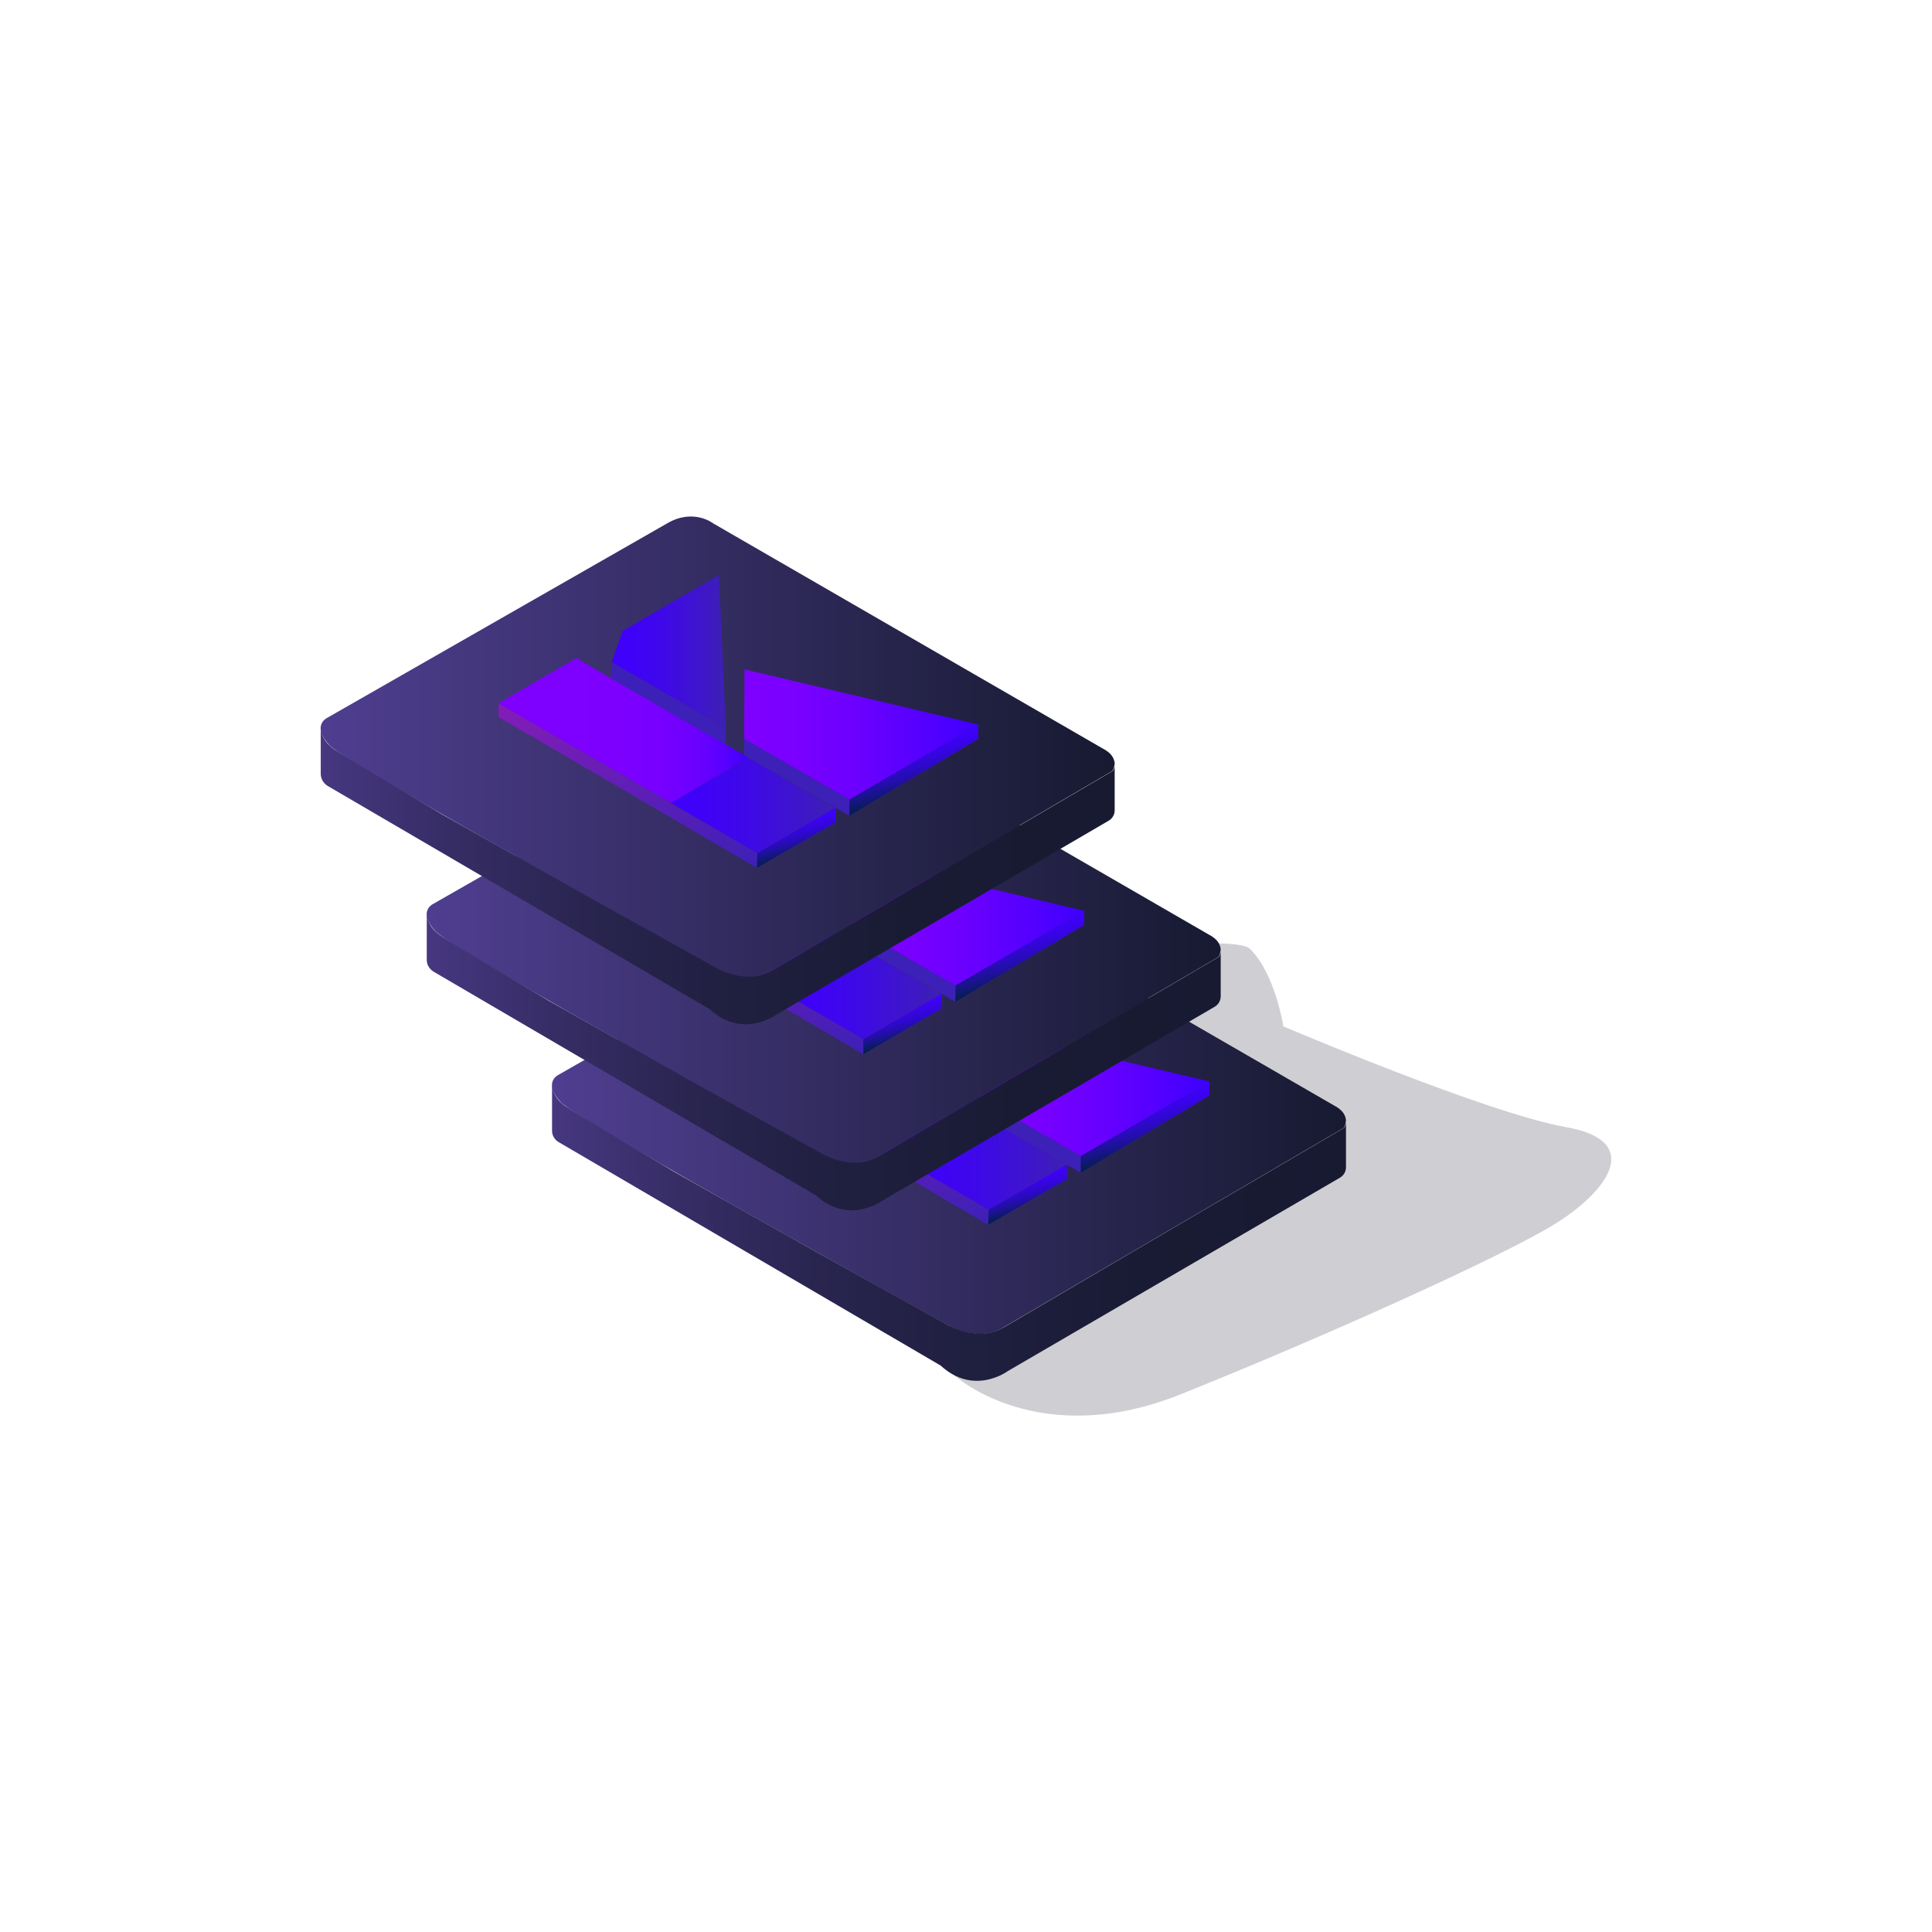
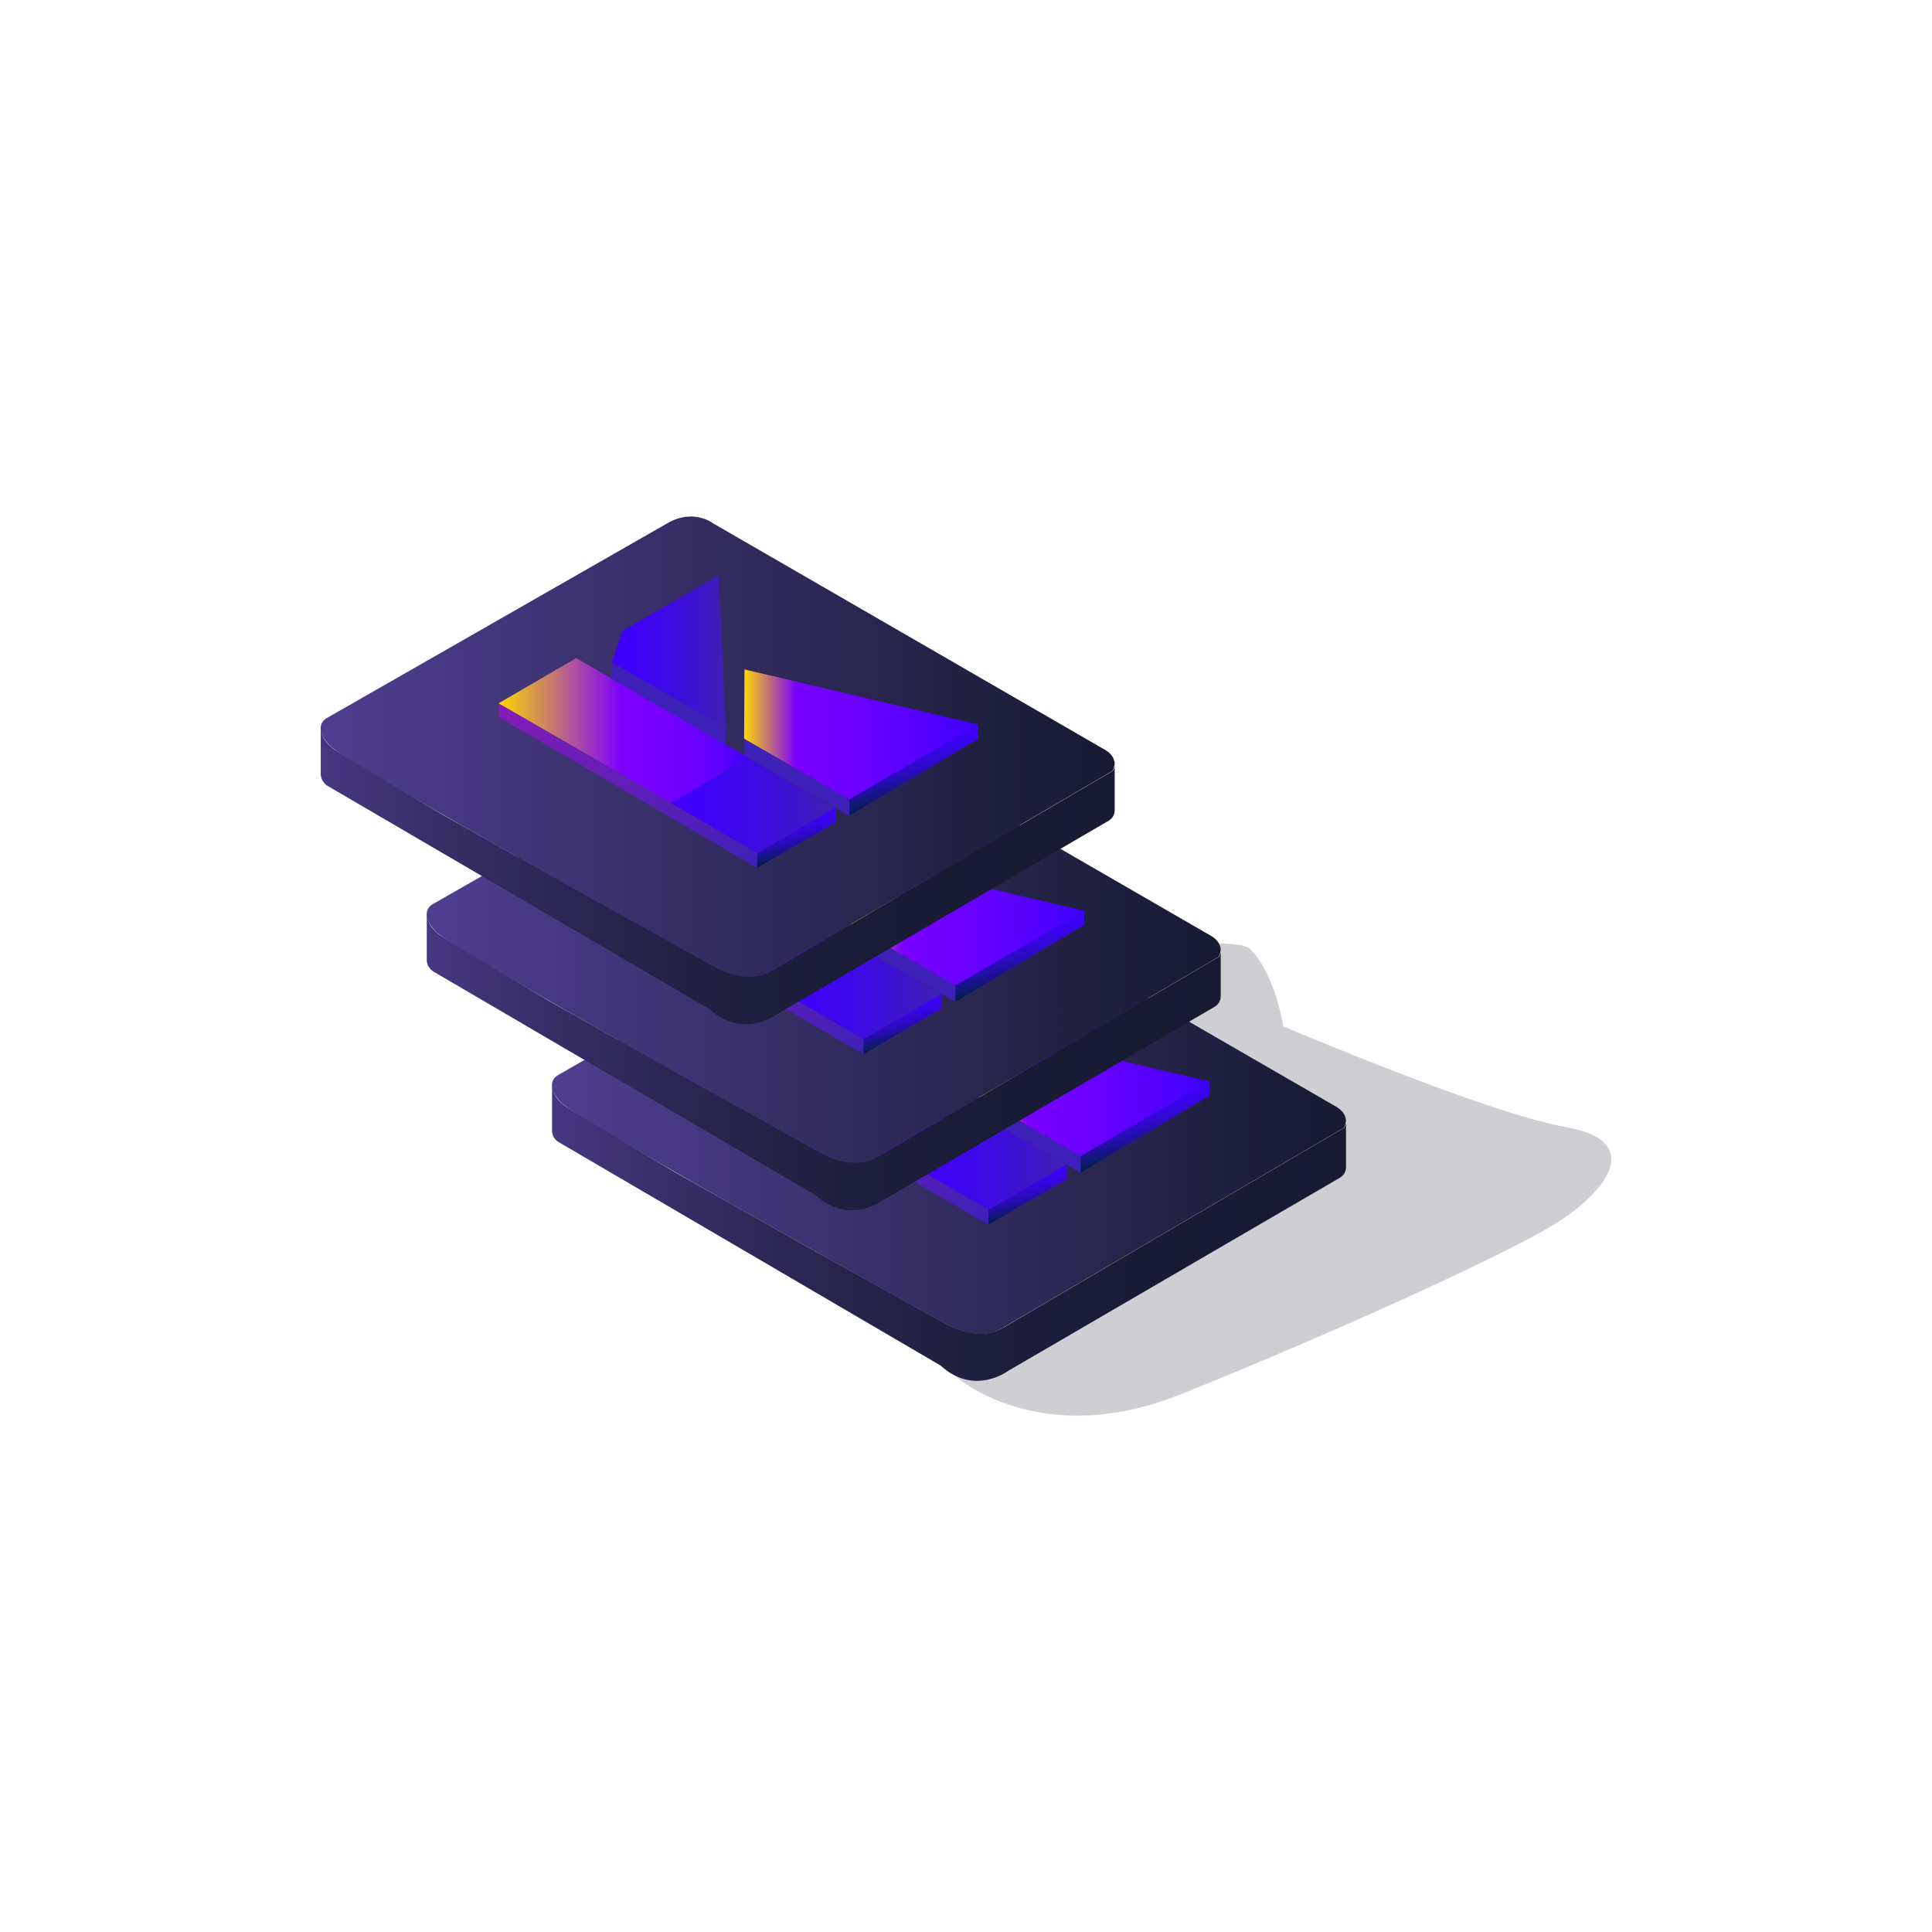
<svg xmlns="http://www.w3.org/2000/svg" version="1.1" id="Capa_1" x="0px" y="0px" viewBox="6 -6 512 512" style="enable-background:new 6 -6 512 512;" xml:space="preserve">
  <style type="text/css">
	.st0{opacity:0.2;fill:#11081C;}
	.st1{fill:url(#SVGID_1_);}
	.st2{fill:url(#SVGID_2_);}
	.st3{fill:url(#SVGID_3_);}
	.st4{fill:url(#SVGID_4_);}
	.st5{fill:url(#SVGID_5_);}
	.st6{fill:url(#SVGID_6_);}
	.st7{fill:url(#SVGID_7_);}
	.st8{fill:#3D20B7;}
	.st9{fill:url(#SVGID_8_);}
	.st10{fill:url(#SVGID_9_);}
	.st11{fill:url(#SVGID_10_);}
	.st12{fill:url(#SVGID_11_);}
	.st13{fill:url(#SVGID_12_);}
	.st14{fill:url(#SVGID_13_);}
	.st15{fill:url(#SVGID_14_);}
	.st16{fill:url(#SVGID_15_);}
	.st17{fill:url(#SVGID_16_);}
	.st18{fill:url(#SVGID_17_);}
	.st19{fill:url(#SVGID_18_);}
	.st20{fill:url(#SVGID_19_);}
	.st21{fill:url(#SVGID_20_);}
	.st22{fill:url(#SVGID_21_);}
	.st23{fill:url(#SVGID_22_);}
	.st24{fill:url(#SVGID_23_);}
	.st25{fill:url(#SVGID_24_);}
	.st26{fill:url(#SVGID_25_);}
	.st27{fill:url(#SVGID_26_);}
	.st28{fill:url(#SVGID_27_);}
	.st29{fill:none;stroke:url(#SVGID_28_);stroke-width:3;stroke-linecap:round;stroke-linejoin:round;stroke-miterlimit:10;}
</style>
  <g>
    <path class="st0" d="M259.2,358.7c0,0,22,19.9,59.7,4.8c37.7-15.1,84.5-36.2,98.8-44.9c14.2-8.7,24.3-22.2,3.3-25.9   S346.1,266,346.1,266s-2.1-13.8-8.8-20.5s-115.1,11.3-115.1,11.3l-51,29.1L259.2,358.7z" />
    <g>
      <g>
        <g>
          <linearGradient id="SVGID_1_" gradientUnits="userSpaceOnUse" x1="152.306" y1="286.411" x2="362.649" y2="286.411">
            <stop offset="0" style="stop-color:#4F3E90" />
            <stop offset="1" style="stop-color:#171A31" />
          </linearGradient>
          <path class="st1" d="M153.9,278.9c0,0-4.1,2,0.7,7.2c4.7,5.1,103.4,59.5,103.4,59.5s8.1,4.3,14.2,0l89.9-52.7      c0,0,2.3-3.4-2.5-5.9l-103.3-59.7c0,0-5.2-4.1-12.2,0C237.2,231.3,153.9,278.9,153.9,278.9z" />
          <linearGradient id="SVGID_2_" gradientUnits="userSpaceOnUse" x1="152.306" y1="320.673" x2="362.695" y2="320.673">
            <stop offset="0" style="stop-color:#463780" />
            <stop offset="0.143" style="stop-color:#382E68" />
            <stop offset="0.331" style="stop-color:#292550" />
            <stop offset="0.529" style="stop-color:#1F1F3F" />
            <stop offset="0.743" style="stop-color:#191B34" />
            <stop offset="1" style="stop-color:#171A31" />
          </linearGradient>
          <path class="st2" d="M152.3,293.7v-12.3c0,0-0.1,3.3,3.6,5.8c3.7,2.5,28.7,17.3,28.7,17.3l37.4,21.1l35.5,19.7      c0,0,7.9,4.4,14.3,0.6c6.4-3.8,90.4-53,90.4-53s0.8-1.1,0.5-2.9l0,13.3c0,1.2-0.6,2.2-1.6,2.8L273,357.4c0,0-8.9,6.6-17.7-1.5      l-101.2-59.2C153,296.1,152.3,294.9,152.3,293.7L152.3,293.7z" />
        </g>
        <g>
          <linearGradient id="SVGID_3_" gradientUnits="userSpaceOnUse" x1="199.36" y1="282.175" x2="265.738" y2="282.175">
-             <stop offset="1.916698e-007" style="stop-color:#7F00FF" />
+             <stop offset="1.916698e-007" style="stop-color:#FFD700" />
            <stop offset="0.489" style="stop-color:#7D00FF" />
            <stop offset="0.665" style="stop-color:#7600FF" />
            <stop offset="0.79" style="stop-color:#6B00FF" />
            <stop offset="0.892" style="stop-color:#5A00FF" />
            <stop offset="0.978" style="stop-color:#4400FF" />
            <stop offset="1" style="stop-color:#3D00FF" />
          </linearGradient>
          <polygon class="st3" points="199.4,275 220,263 265.7,289.4 245.2,301.4     " />
          <linearGradient id="SVGID_4_" gradientUnits="userSpaceOnUse" x1="245.139" y1="301.995" x2="288.656" y2="301.995">
            <stop offset="2.945171e-007" style="stop-color:#3F00FC" />
            <stop offset="0.208" style="stop-color:#3F02F7" />
            <stop offset="0.467" style="stop-color:#3E09E7" />
            <stop offset="0.753" style="stop-color:#3E14CE" />
            <stop offset="1" style="stop-color:#3D20B2" />
          </linearGradient>
          <polygon class="st4" points="288.7,302.6 265.7,289.4 245.1,301.4 268,314.6     " />
          <linearGradient id="SVGID_5_" gradientUnits="userSpaceOnUse" x1="237.13" y1="264.841" x2="252.631" y2="322.689">
            <stop offset="2.945171e-007" style="stop-color:#851CB7" />
            <stop offset="1" style="stop-color:#3D20B7" />
          </linearGradient>
          <polygon class="st5" points="199.4,275 199.4,278.5 267.9,318.6 288.7,306.5 288.7,302.6 268,314.6     " />
          <linearGradient id="SVGID_6_" gradientUnits="userSpaceOnUse" x1="229.379" y1="261.224" x2="259.68" y2="261.224">
            <stop offset="2.945171e-007" style="stop-color:#3F00FC" />
            <stop offset="0.208" style="stop-color:#3F02F7" />
            <stop offset="0.467" style="stop-color:#3E09E7" />
            <stop offset="0.753" style="stop-color:#3E14CE" />
            <stop offset="1" style="stop-color:#3D20B2" />
          </linearGradient>
          <polygon class="st6" points="229.4,264 232.3,255.8 257.9,240.9 259.7,281.5     " />
          <linearGradient id="SVGID_7_" gradientUnits="userSpaceOnUse" x1="264.542" y1="283.204" x2="326.467" y2="283.204">
-             <stop offset="1.916698e-007" style="stop-color:#7F00FF" />
+             <stop offset="1.916698e-007" style="stop-color:#FFD700" />
            <stop offset="0.222" style="stop-color:#7A00FF" />
            <stop offset="0.5" style="stop-color:#6A00FF" />
            <stop offset="0.806" style="stop-color:#5100FF" />
            <stop offset="1" style="stop-color:#3D00FF" />
          </linearGradient>
          <polygon class="st7" points="264.5,284.3 264.6,266 326.5,280.6 292.4,300.4     " />
          <polygon class="st8" points="264.5,284.3 292.4,300.4 326.5,280.6 326.5,284.3 292.4,304.8 264.5,288.7     " />
          <polygon class="st8" points="229.4,264 229.4,268.4 259.6,285.9 259.7,281.5     " />
          <linearGradient id="SVGID_8_" gradientUnits="userSpaceOnUse" x1="276.995" y1="305.744" x2="279.599" y2="315.463">
            <stop offset="2.945171e-007" style="stop-color:#3F00FC" />
            <stop offset="0.12" style="stop-color:#3D01F7" />
            <stop offset="0.27" style="stop-color:#3804E7" />
            <stop offset="0.436" style="stop-color:#2F08CE" />
            <stop offset="0.614" style="stop-color:#230EAA" />
            <stop offset="0.8" style="stop-color:#14167C" />
            <stop offset="0.992" style="stop-color:#012045" />
            <stop offset="1" style="stop-color:#002043" />
          </linearGradient>
          <polygon class="st9" points="268,314.6 267.9,318.6 288.7,306.5 288.7,302.6     " />
          <linearGradient id="SVGID_9_" gradientUnits="userSpaceOnUse" x1="307.548" y1="285.653" x2="311.311" y2="299.696">
            <stop offset="2.945171e-007" style="stop-color:#3F00FC" />
            <stop offset="0.12" style="stop-color:#3D01F7" />
            <stop offset="0.27" style="stop-color:#3804E7" />
            <stop offset="0.436" style="stop-color:#2F08CE" />
            <stop offset="0.614" style="stop-color:#230EAA" />
            <stop offset="0.8" style="stop-color:#14167C" />
            <stop offset="0.992" style="stop-color:#012045" />
            <stop offset="1" style="stop-color:#002043" />
          </linearGradient>
          <polygon class="st10" points="292.4,300.4 292.4,304.8 326.5,284.3 326.5,280.6     " />
        </g>
      </g>
      <g>
        <g>
          <linearGradient id="SVGID_10_" gradientUnits="userSpaceOnUse" x1="119.12" y1="241.184" x2="329.462" y2="241.184">
            <stop offset="0" style="stop-color:#4F3E90" />
            <stop offset="1" style="stop-color:#171A31" />
          </linearGradient>
          <path class="st11" d="M120.7,233.6c0,0-4.1,2,0.7,7.2s103.4,59.5,103.4,59.5s8.1,4.3,14.2,0l89.9-52.7c0,0,2.3-3.4-2.5-5.9      L223.1,182c0,0-5.2-4.1-12.2,0S120.7,233.6,120.7,233.6z" />
          <linearGradient id="SVGID_11_" gradientUnits="userSpaceOnUse" x1="119.12" y1="275.446" x2="329.508" y2="275.446">
            <stop offset="0" style="stop-color:#463780" />
            <stop offset="0.143" style="stop-color:#382E68" />
            <stop offset="0.331" style="stop-color:#292550" />
            <stop offset="0.529" style="stop-color:#1F1F3F" />
            <stop offset="0.743" style="stop-color:#191B34" />
            <stop offset="1" style="stop-color:#171A31" />
          </linearGradient>
          <path class="st12" d="M119.1,248.4v-12.3c0,0-0.1,3.3,3.6,5.8s28.7,17.3,28.7,17.3l37.4,21.1l35.5,19.7c0,0,7.9,4.4,14.3,0.6      c6.4-3.8,90.4-53,90.4-53s0.8-1.1,0.5-2.9l0,13.3c0,1.2-0.6,2.2-1.6,2.8l-88.1,51.4c0,0-8.9,6.6-17.7-1.5l-101.2-59.2      C119.8,250.8,119.1,249.7,119.1,248.4L119.1,248.4z" />
        </g>
        <g>
          <linearGradient id="SVGID_12_" gradientUnits="userSpaceOnUse" x1="166.173" y1="236.948" x2="232.552" y2="236.948">
-             <stop offset="1.916698e-007" style="stop-color:#7F00FF" />
+             <stop offset="1.916698e-007" style="stop-color:#FFD700" />
            <stop offset="0.489" style="stop-color:#7D00FF" />
            <stop offset="0.665" style="stop-color:#7600FF" />
            <stop offset="0.79" style="stop-color:#6B00FF" />
            <stop offset="0.892" style="stop-color:#5A00FF" />
            <stop offset="0.978" style="stop-color:#4400FF" />
            <stop offset="1" style="stop-color:#3D00FF" />
          </linearGradient>
          <polygon class="st13" points="166.2,229.7 186.8,217.7 232.6,244.2 212,256.2     " />
          <linearGradient id="SVGID_13_" gradientUnits="userSpaceOnUse" x1="211.952" y1="256.769" x2="255.469" y2="256.769">
            <stop offset="2.945171e-007" style="stop-color:#3F00FC" />
            <stop offset="0.208" style="stop-color:#3F02F7" />
            <stop offset="0.467" style="stop-color:#3E09E7" />
            <stop offset="0.753" style="stop-color:#3E14CE" />
            <stop offset="1" style="stop-color:#3D20B2" />
          </linearGradient>
          <polygon class="st14" points="255.5,257.4 232.5,244.2 212,256.2 234.8,269.4     " />
          <linearGradient id="SVGID_14_" gradientUnits="userSpaceOnUse" x1="203.944" y1="219.614" x2="219.444" y2="277.462">
            <stop offset="2.945171e-007" style="stop-color:#851CB7" />
            <stop offset="1" style="stop-color:#3D20B7" />
          </linearGradient>
          <polygon class="st15" points="166.2,229.7 166.2,233.3 234.8,273.4 255.5,261.3 255.5,257.4 234.8,269.4     " />
          <linearGradient id="SVGID_15_" gradientUnits="userSpaceOnUse" x1="196.193" y1="215.997" x2="226.494" y2="215.997">
            <stop offset="2.945171e-007" style="stop-color:#3F00FC" />
            <stop offset="0.208" style="stop-color:#3F02F7" />
            <stop offset="0.467" style="stop-color:#3E09E7" />
            <stop offset="0.753" style="stop-color:#3E14CE" />
            <stop offset="1" style="stop-color:#3D20B2" />
          </linearGradient>
          <polygon class="st16" points="196.2,218.8 199.2,210.5 224.7,195.7 226.5,236.3     " />
          <linearGradient id="SVGID_16_" gradientUnits="userSpaceOnUse" x1="231.356" y1="237.977" x2="293.281" y2="237.977">
-             <stop offset="1.916698e-007" style="stop-color:#7F00FF" />
+             <stop offset="1.916698e-007" style="stop-color:#FFD700" />
            <stop offset="0.222" style="stop-color:#7A00FF" />
            <stop offset="0.5" style="stop-color:#6A00FF" />
            <stop offset="0.806" style="stop-color:#5100FF" />
            <stop offset="1" style="stop-color:#3D00FF" />
          </linearGradient>
          <polygon class="st17" points="231.4,239.1 231.5,220.7 293.3,235.4 259.2,255.2     " />
          <polygon class="st8" points="231.4,239.1 259.2,255.2 293.3,235.4 293.3,239.1 259.2,259.5 231.4,243.5     " />
          <polygon class="st8" points="196.2,218.8 196.2,223.2 226.4,240.6 226.5,236.3     " />
          <linearGradient id="SVGID_17_" gradientUnits="userSpaceOnUse" x1="243.809" y1="260.517" x2="246.413" y2="270.236">
            <stop offset="2.945171e-007" style="stop-color:#3F00FC" />
            <stop offset="0.12" style="stop-color:#3D01F7" />
            <stop offset="0.27" style="stop-color:#3804E7" />
            <stop offset="0.436" style="stop-color:#2F08CE" />
            <stop offset="0.614" style="stop-color:#230EAA" />
            <stop offset="0.8" style="stop-color:#14167C" />
            <stop offset="0.992" style="stop-color:#012045" />
            <stop offset="1" style="stop-color:#002043" />
          </linearGradient>
          <polygon class="st18" points="234.8,269.4 234.8,273.4 255.5,261.3 255.5,257.4     " />
          <linearGradient id="SVGID_18_" gradientUnits="userSpaceOnUse" x1="274.362" y1="240.426" x2="278.125" y2="254.469">
            <stop offset="2.945171e-007" style="stop-color:#3F00FC" />
            <stop offset="0.12" style="stop-color:#3D01F7" />
            <stop offset="0.27" style="stop-color:#3804E7" />
            <stop offset="0.436" style="stop-color:#2F08CE" />
            <stop offset="0.614" style="stop-color:#230EAA" />
            <stop offset="0.8" style="stop-color:#14167C" />
            <stop offset="0.992" style="stop-color:#012045" />
            <stop offset="1" style="stop-color:#002043" />
          </linearGradient>
          <polygon class="st19" points="259.2,255.2 259.2,259.5 293.3,239.1 293.3,235.4     " />
        </g>
      </g>
      <g>
        <g>
          <linearGradient id="SVGID_19_" gradientUnits="userSpaceOnUse" x1="90.998" y1="191.873" x2="301.341" y2="191.873">
            <stop offset="0" style="stop-color:#4F3E90" />
            <stop offset="1" style="stop-color:#171A31" />
          </linearGradient>
          <path class="st20" d="M92.6,184.3c0,0-4.1,2,0.7,7.2S196.7,251,196.7,251s8.1,4.3,14.2,0l89.9-52.7c0,0,2.3-3.4-2.5-5.9      L195,132.7c0,0-5.2-4.1-12.2,0C175.8,136.7,92.6,184.3,92.6,184.3z" />
          <linearGradient id="SVGID_20_" gradientUnits="userSpaceOnUse" x1="90.998" y1="226.134" x2="301.387" y2="226.134">
            <stop offset="0" style="stop-color:#463780" />
            <stop offset="0.143" style="stop-color:#382E68" />
            <stop offset="0.331" style="stop-color:#292550" />
            <stop offset="0.529" style="stop-color:#1F1F3F" />
            <stop offset="0.743" style="stop-color:#191B34" />
            <stop offset="1" style="stop-color:#171A31" />
          </linearGradient>
          <path class="st21" d="M91,199.1v-12.3c0,0-0.1,3.3,3.6,5.8c3.7,2.5,28.7,17.3,28.7,17.3l37.4,21.1l35.5,19.7      c0,0,7.9,4.4,14.3,0.6c6.4-3.8,90.4-53,90.4-53s0.8-1.1,0.5-2.9l0,13.3c0,1.2-0.6,2.2-1.6,2.8l-88.1,51.4c0,0-8.9,6.6-17.7-1.5      L92.7,202.2C91.7,201.5,91,200.4,91,199.1L91,199.1z" />
        </g>
        <g>
          <linearGradient id="SVGID_21_" gradientUnits="userSpaceOnUse" x1="138.052" y1="187.637" x2="204.431" y2="187.637">
-             <stop offset="1.916698e-007" style="stop-color:#7F00FF" />
+             <stop offset="1.916698e-007" style="stop-color:#FFD700" />
            <stop offset="0.489" style="stop-color:#7D00FF" />
            <stop offset="0.665" style="stop-color:#7600FF" />
            <stop offset="0.79" style="stop-color:#6B00FF" />
            <stop offset="0.892" style="stop-color:#5A00FF" />
            <stop offset="0.978" style="stop-color:#4400FF" />
            <stop offset="1" style="stop-color:#3D00FF" />
          </linearGradient>
          <polygon class="st22" points="138.1,180.4 158.7,168.4 204.4,194.8 183.9,206.8     " />
          <linearGradient id="SVGID_22_" gradientUnits="userSpaceOnUse" x1="183.831" y1="207.457" x2="227.348" y2="207.457">
            <stop offset="2.945171e-007" style="stop-color:#3F00FC" />
            <stop offset="0.208" style="stop-color:#3F02F7" />
            <stop offset="0.467" style="stop-color:#3E09E7" />
            <stop offset="0.753" style="stop-color:#3E14CE" />
            <stop offset="1" style="stop-color:#3D20B2" />
          </linearGradient>
          <polygon class="st23" points="227.3,208.1 204.4,194.9 183.8,206.8 206.7,220.1     " />
          <linearGradient id="SVGID_23_" gradientUnits="userSpaceOnUse" x1="175.823" y1="170.303" x2="191.323" y2="228.151">
            <stop offset="2.945171e-007" style="stop-color:#851CB7" />
            <stop offset="1" style="stop-color:#3D20B7" />
          </linearGradient>
          <polygon class="st24" points="138.1,180.4 138.1,184 206.6,224 227.4,212 227.4,208.1 206.7,220.1     " />
          <linearGradient id="SVGID_24_" gradientUnits="userSpaceOnUse" x1="168.071" y1="166.685" x2="198.373" y2="166.685">
            <stop offset="2.945171e-007" style="stop-color:#3F00FC" />
            <stop offset="0.208" style="stop-color:#3F02F7" />
            <stop offset="0.467" style="stop-color:#3E09E7" />
            <stop offset="0.753" style="stop-color:#3E14CE" />
            <stop offset="1" style="stop-color:#3D20B2" />
          </linearGradient>
          <polygon class="st25" points="168.1,169.5 171,161.2 196.5,146.4 198.4,187     " />
          <linearGradient id="SVGID_25_" gradientUnits="userSpaceOnUse" x1="203.235" y1="188.666" x2="265.159" y2="188.666">
-             <stop offset="1.916698e-007" style="stop-color:#7F00FF" />
+             <stop offset="1.916698e-007" style="stop-color:#FFD700" />
            <stop offset="0.222" style="stop-color:#7A00FF" />
            <stop offset="0.5" style="stop-color:#6A00FF" />
            <stop offset="0.806" style="stop-color:#5100FF" />
            <stop offset="1" style="stop-color:#3D00FF" />
          </linearGradient>
          <polygon class="st26" points="203.2,189.8 203.3,171.4 265.2,186 231.1,205.9     " />
          <polygon class="st8" points="203.2,189.8 231.1,205.9 265.2,186 265.2,189.8 231.1,210.2 203.2,194.2     " />
          <polygon class="st8" points="168.1,169.5 168.1,173.9 198.3,191.3 198.4,187     " />
          <linearGradient id="SVGID_26_" gradientUnits="userSpaceOnUse" x1="215.688" y1="211.206" x2="218.292" y2="220.924">
            <stop offset="2.945171e-007" style="stop-color:#3F00FC" />
            <stop offset="0.12" style="stop-color:#3D01F7" />
            <stop offset="0.27" style="stop-color:#3804E7" />
            <stop offset="0.436" style="stop-color:#2F08CE" />
            <stop offset="0.614" style="stop-color:#230EAA" />
            <stop offset="0.8" style="stop-color:#14167C" />
            <stop offset="0.992" style="stop-color:#012045" />
            <stop offset="1" style="stop-color:#002043" />
          </linearGradient>
          <polygon class="st27" points="206.7,220.1 206.6,224 227.4,212 227.3,208.1     " />
          <linearGradient id="SVGID_27_" gradientUnits="userSpaceOnUse" x1="246.241" y1="191.115" x2="250.004" y2="205.158">
            <stop offset="2.945171e-007" style="stop-color:#3F00FC" />
            <stop offset="0.12" style="stop-color:#3D01F7" />
            <stop offset="0.27" style="stop-color:#3804E7" />
            <stop offset="0.436" style="stop-color:#2F08CE" />
            <stop offset="0.614" style="stop-color:#230EAA" />
            <stop offset="0.8" style="stop-color:#14167C" />
            <stop offset="0.992" style="stop-color:#012045" />
            <stop offset="1" style="stop-color:#002043" />
          </linearGradient>
          <polygon class="st28" points="231.1,205.9 231.1,210.2 265.2,189.8 265.2,186     " />
        </g>
      </g>
    </g>
  </g>
  <linearGradient id="SVGID_28_" gradientUnits="userSpaceOnUse" x1="197.769" y1="451.297" x2="197.769" y2="451.297">
    <stop offset="2.945171e-007" style="stop-color:#3F00FC" />
    <stop offset="0.208" style="stop-color:#3F02F7" />
    <stop offset="0.467" style="stop-color:#3E09E7" />
    <stop offset="0.753" style="stop-color:#3E14CE" />
    <stop offset="1" style="stop-color:#3D20B2" />
  </linearGradient>
  <path class="st29" d="M197.8,451.3" />
</svg>
